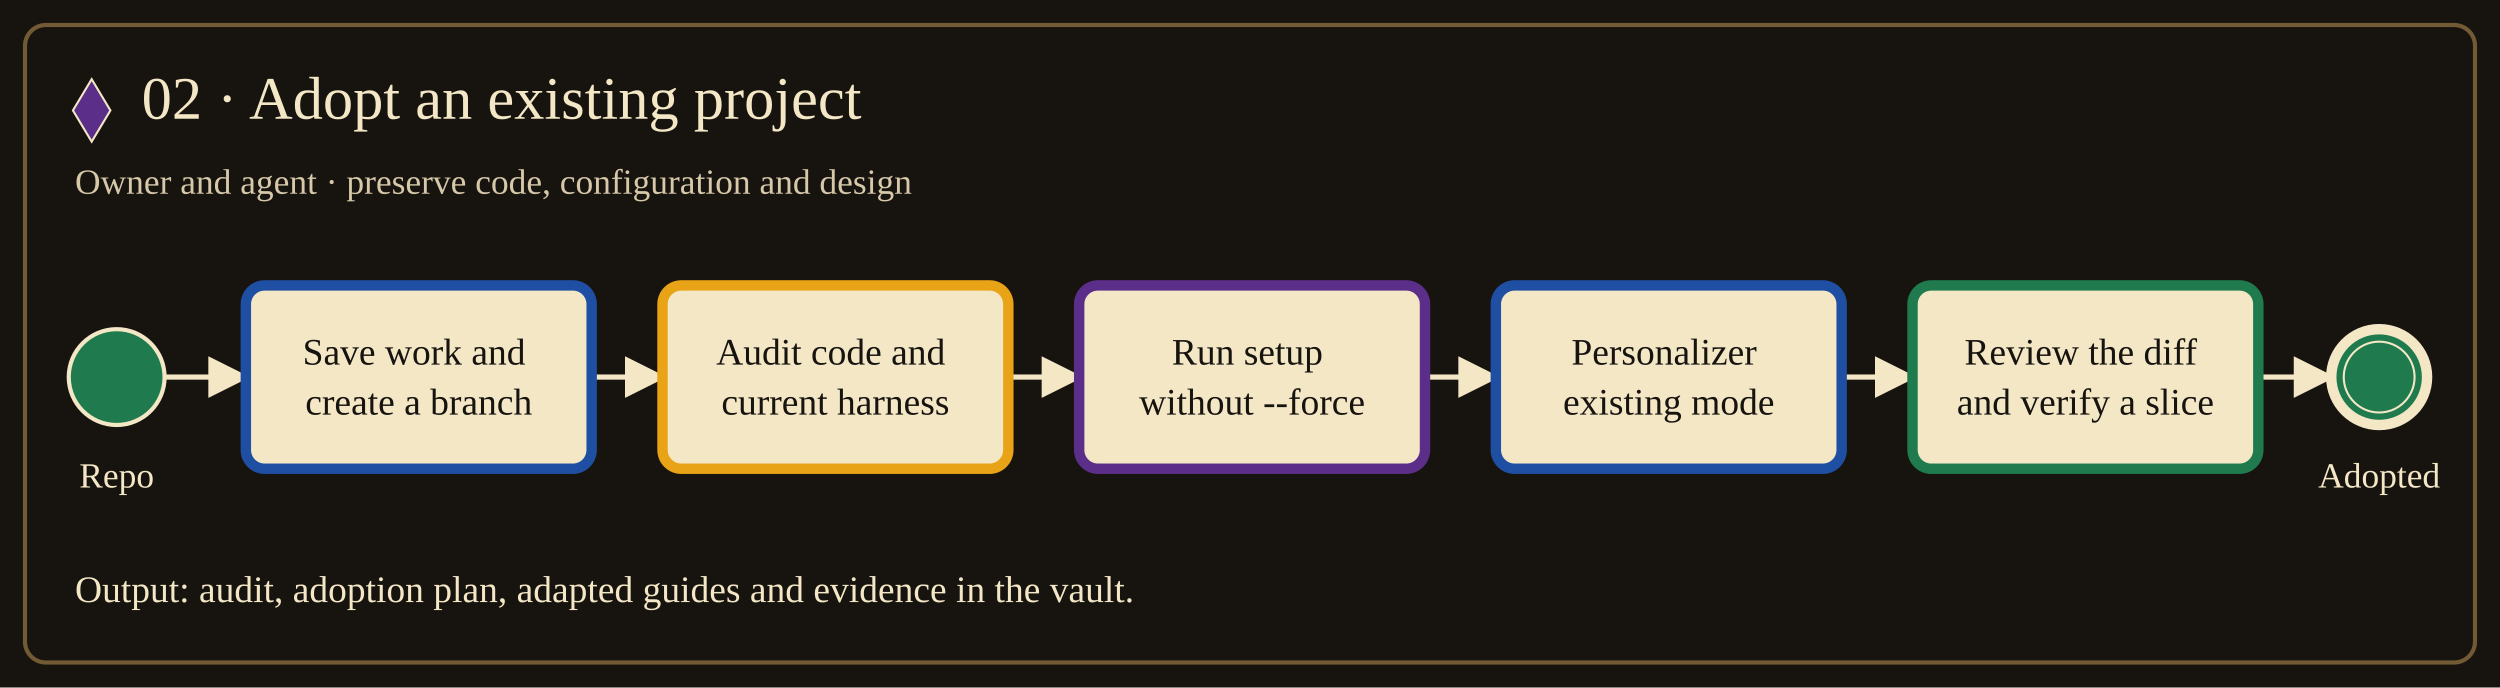
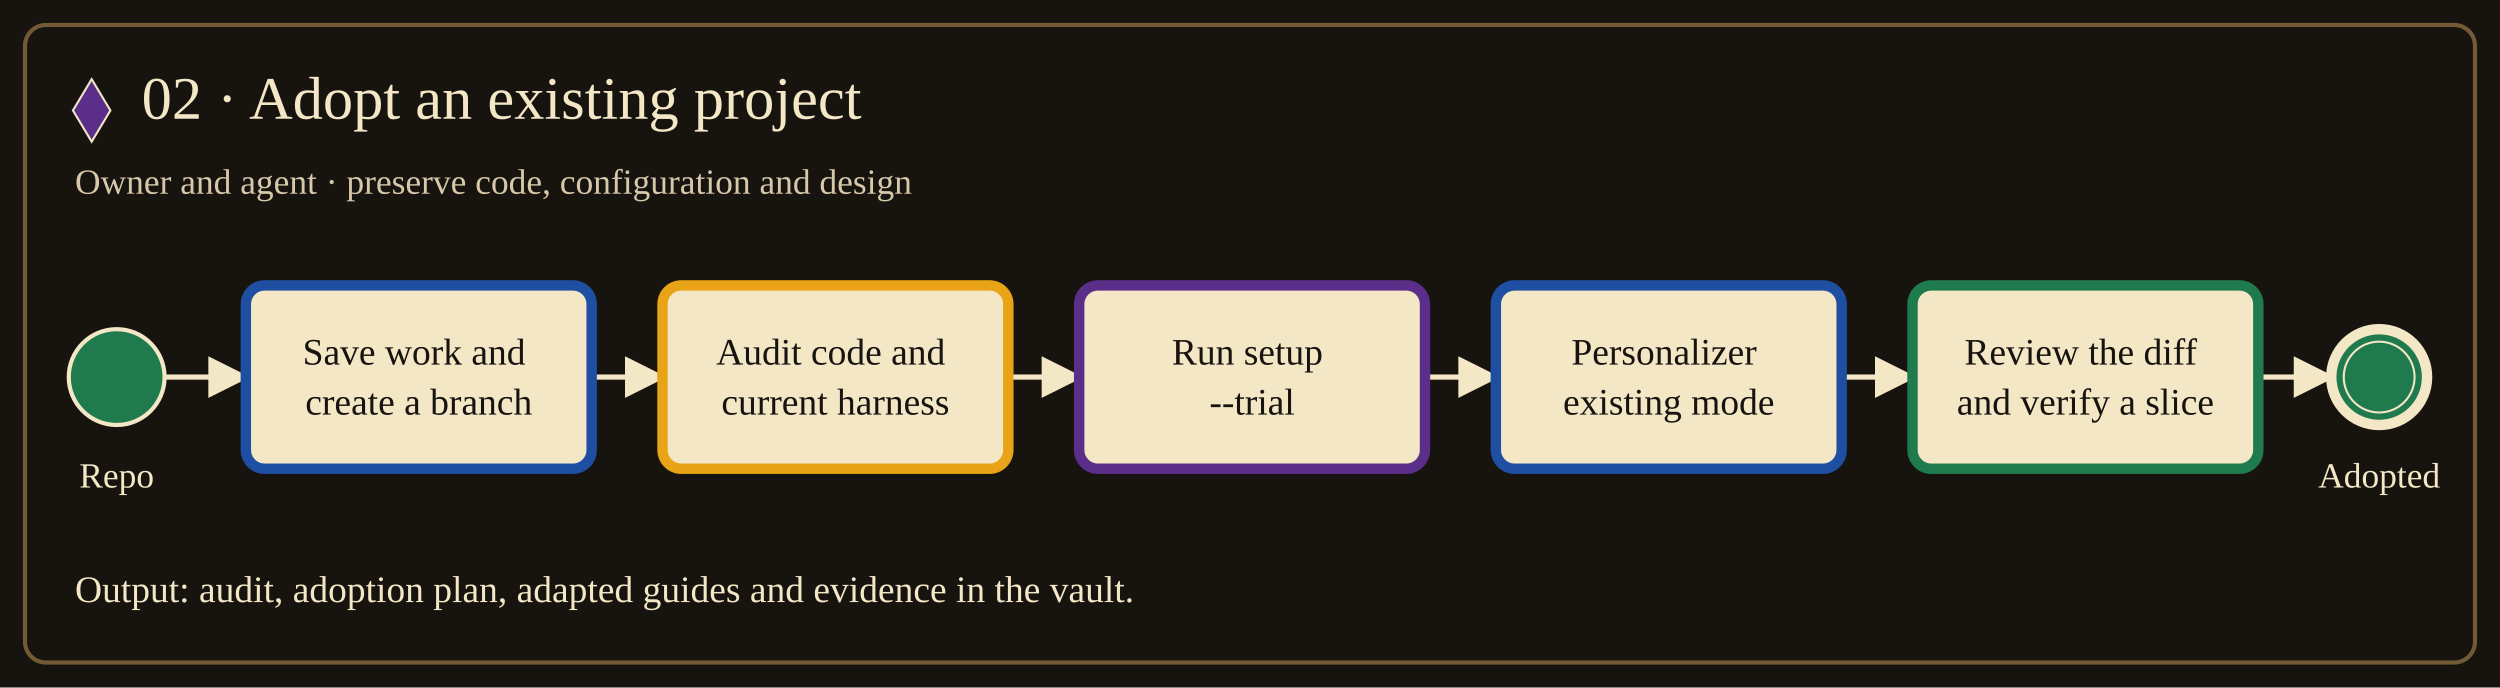
<svg xmlns="http://www.w3.org/2000/svg" viewBox="0 0 1200 330" width="1200" height="330" role="img" aria-labelledby="title desc" font-family="Georgia, 'Times New Roman', serif">
  <defs>
    <marker id="arrow" viewBox="0 0 10 10" refX="9" refY="5" markerWidth="8" markerHeight="8" orient="auto-start-reverse">
      <path d="M 0 0 L 10 5 L 0 10 Z" fill="#F3E7C6" />
    </marker>
  </defs>
  <rect width="1200" height="330" fill="#17130f" />
  <rect x="12" y="12" width="1176" height="306" rx="10" fill="none" stroke="#725a35" stroke-width="2" />
  <path d="M 35 53 L 44 38 L 53 53 L 44 68 Z" fill="#5B2E8A" stroke="#F3E7C6" />
  <text x="68" y="57" text-anchor="start" font-size="29" fill="#F3E7C6">
    <tspan x="68" dy="0">02 · Adopt an existing project</tspan>
  </text>
  <text x="36" y="93" text-anchor="start" font-size="17" fill="#d6c8a8">
    <tspan x="36" dy="0">Owner and agent · preserve code, configuration and design</tspan>
  </text>
  <path d="M79 181 H118" fill="none" stroke="#F3E7C6" stroke-width="2.5" stroke-linejoin="round" marker-end="url(#arrow)" />
  <path d="M284 181 H318" fill="none" stroke="#F3E7C6" stroke-width="2.5" stroke-linejoin="round" marker-end="url(#arrow)" />
  <path d="M484 181 H518" fill="none" stroke="#F3E7C6" stroke-width="2.5" stroke-linejoin="round" marker-end="url(#arrow)" />
  <path d="M684 181 H718" fill="none" stroke="#F3E7C6" stroke-width="2.5" stroke-linejoin="round" marker-end="url(#arrow)" />
  <path d="M884 181 H918" fill="none" stroke="#F3E7C6" stroke-width="2.5" stroke-linejoin="round" marker-end="url(#arrow)" />
  <path d="M1084 181 H1119" fill="none" stroke="#F3E7C6" stroke-width="2.5" stroke-linejoin="round" marker-end="url(#arrow)" />
  <circle cx="56" cy="181" r="23" fill="#1F7A4D" stroke="#F3E7C6" stroke-width="2" />
  <text x="56" y="234" text-anchor="middle" font-size="17" fill="#F3E7C6">
    <tspan x="56" dy="0">Repo</tspan>
  </text>
  <rect x="118" y="137" width="166" height="88" rx="9" fill="#F3E7C6" stroke="#1F4FA3" stroke-width="5" />
  <text x="201.0" y="175.0" text-anchor="middle" font-size="18" fill="#17130f" data-max-width="144">
    <tspan x="201.0" dy="0">Save work and</tspan>
    <tspan x="201.0" dy="24">create a branch</tspan>
  </text>
  <rect x="318" y="137" width="166" height="88" rx="9" fill="#F3E7C6" stroke="#E8A317" stroke-width="5" />
  <text x="401.0" y="175.0" text-anchor="middle" font-size="18" fill="#17130f" data-max-width="144">
    <tspan x="401.0" dy="0">Audit code and</tspan>
    <tspan x="401.0" dy="24">current harness</tspan>
  </text>
  <rect x="518" y="137" width="166" height="88" rx="9" fill="#F3E7C6" stroke="#5B2E8A" stroke-width="5" />
  <text x="601.0" y="175.0" text-anchor="middle" font-size="18" fill="#17130f" data-max-width="144">
    <tspan x="601.0" dy="0">Run setup</tspan>
-     <tspan x="601.0" dy="24">without --force</tspan>
+     <tspan x="601.0" dy="24">--trial</tspan>
  </text>
  <rect x="718" y="137" width="166" height="88" rx="9" fill="#F3E7C6" stroke="#1F4FA3" stroke-width="5" />
  <text x="801.0" y="175.0" text-anchor="middle" font-size="18" fill="#17130f" data-max-width="144">
    <tspan x="801.0" dy="0">Personalizer</tspan>
    <tspan x="801.0" dy="24">existing mode</tspan>
  </text>
  <rect x="918" y="137" width="166" height="88" rx="9" fill="#F3E7C6" stroke="#1F7A4D" stroke-width="5" />
  <text x="1001.0" y="175.0" text-anchor="middle" font-size="18" fill="#17130f" data-max-width="144">
    <tspan x="1001.0" dy="0">Review the diff</tspan>
    <tspan x="1001.0" dy="24">and verify a slice</tspan>
  </text>
  <circle cx="1142" cy="181" r="23" fill="#1F7A4D" stroke="#F3E7C6" stroke-width="5" />
  <circle cx="1142" cy="181" r="17" fill="none" stroke="#F3E7C6" />
  <text x="1142" y="234" text-anchor="middle" font-size="17" fill="#F3E7C6">
    <tspan x="1142" dy="0">Adopted</tspan>
  </text>
  <text x="36" y="289" text-anchor="start" font-size="18" fill="#F3E7C6">
    <tspan x="36" dy="0">Output: audit, adoption plan, adapted guides and evidence in the vault.</tspan>
  </text>
</svg>
